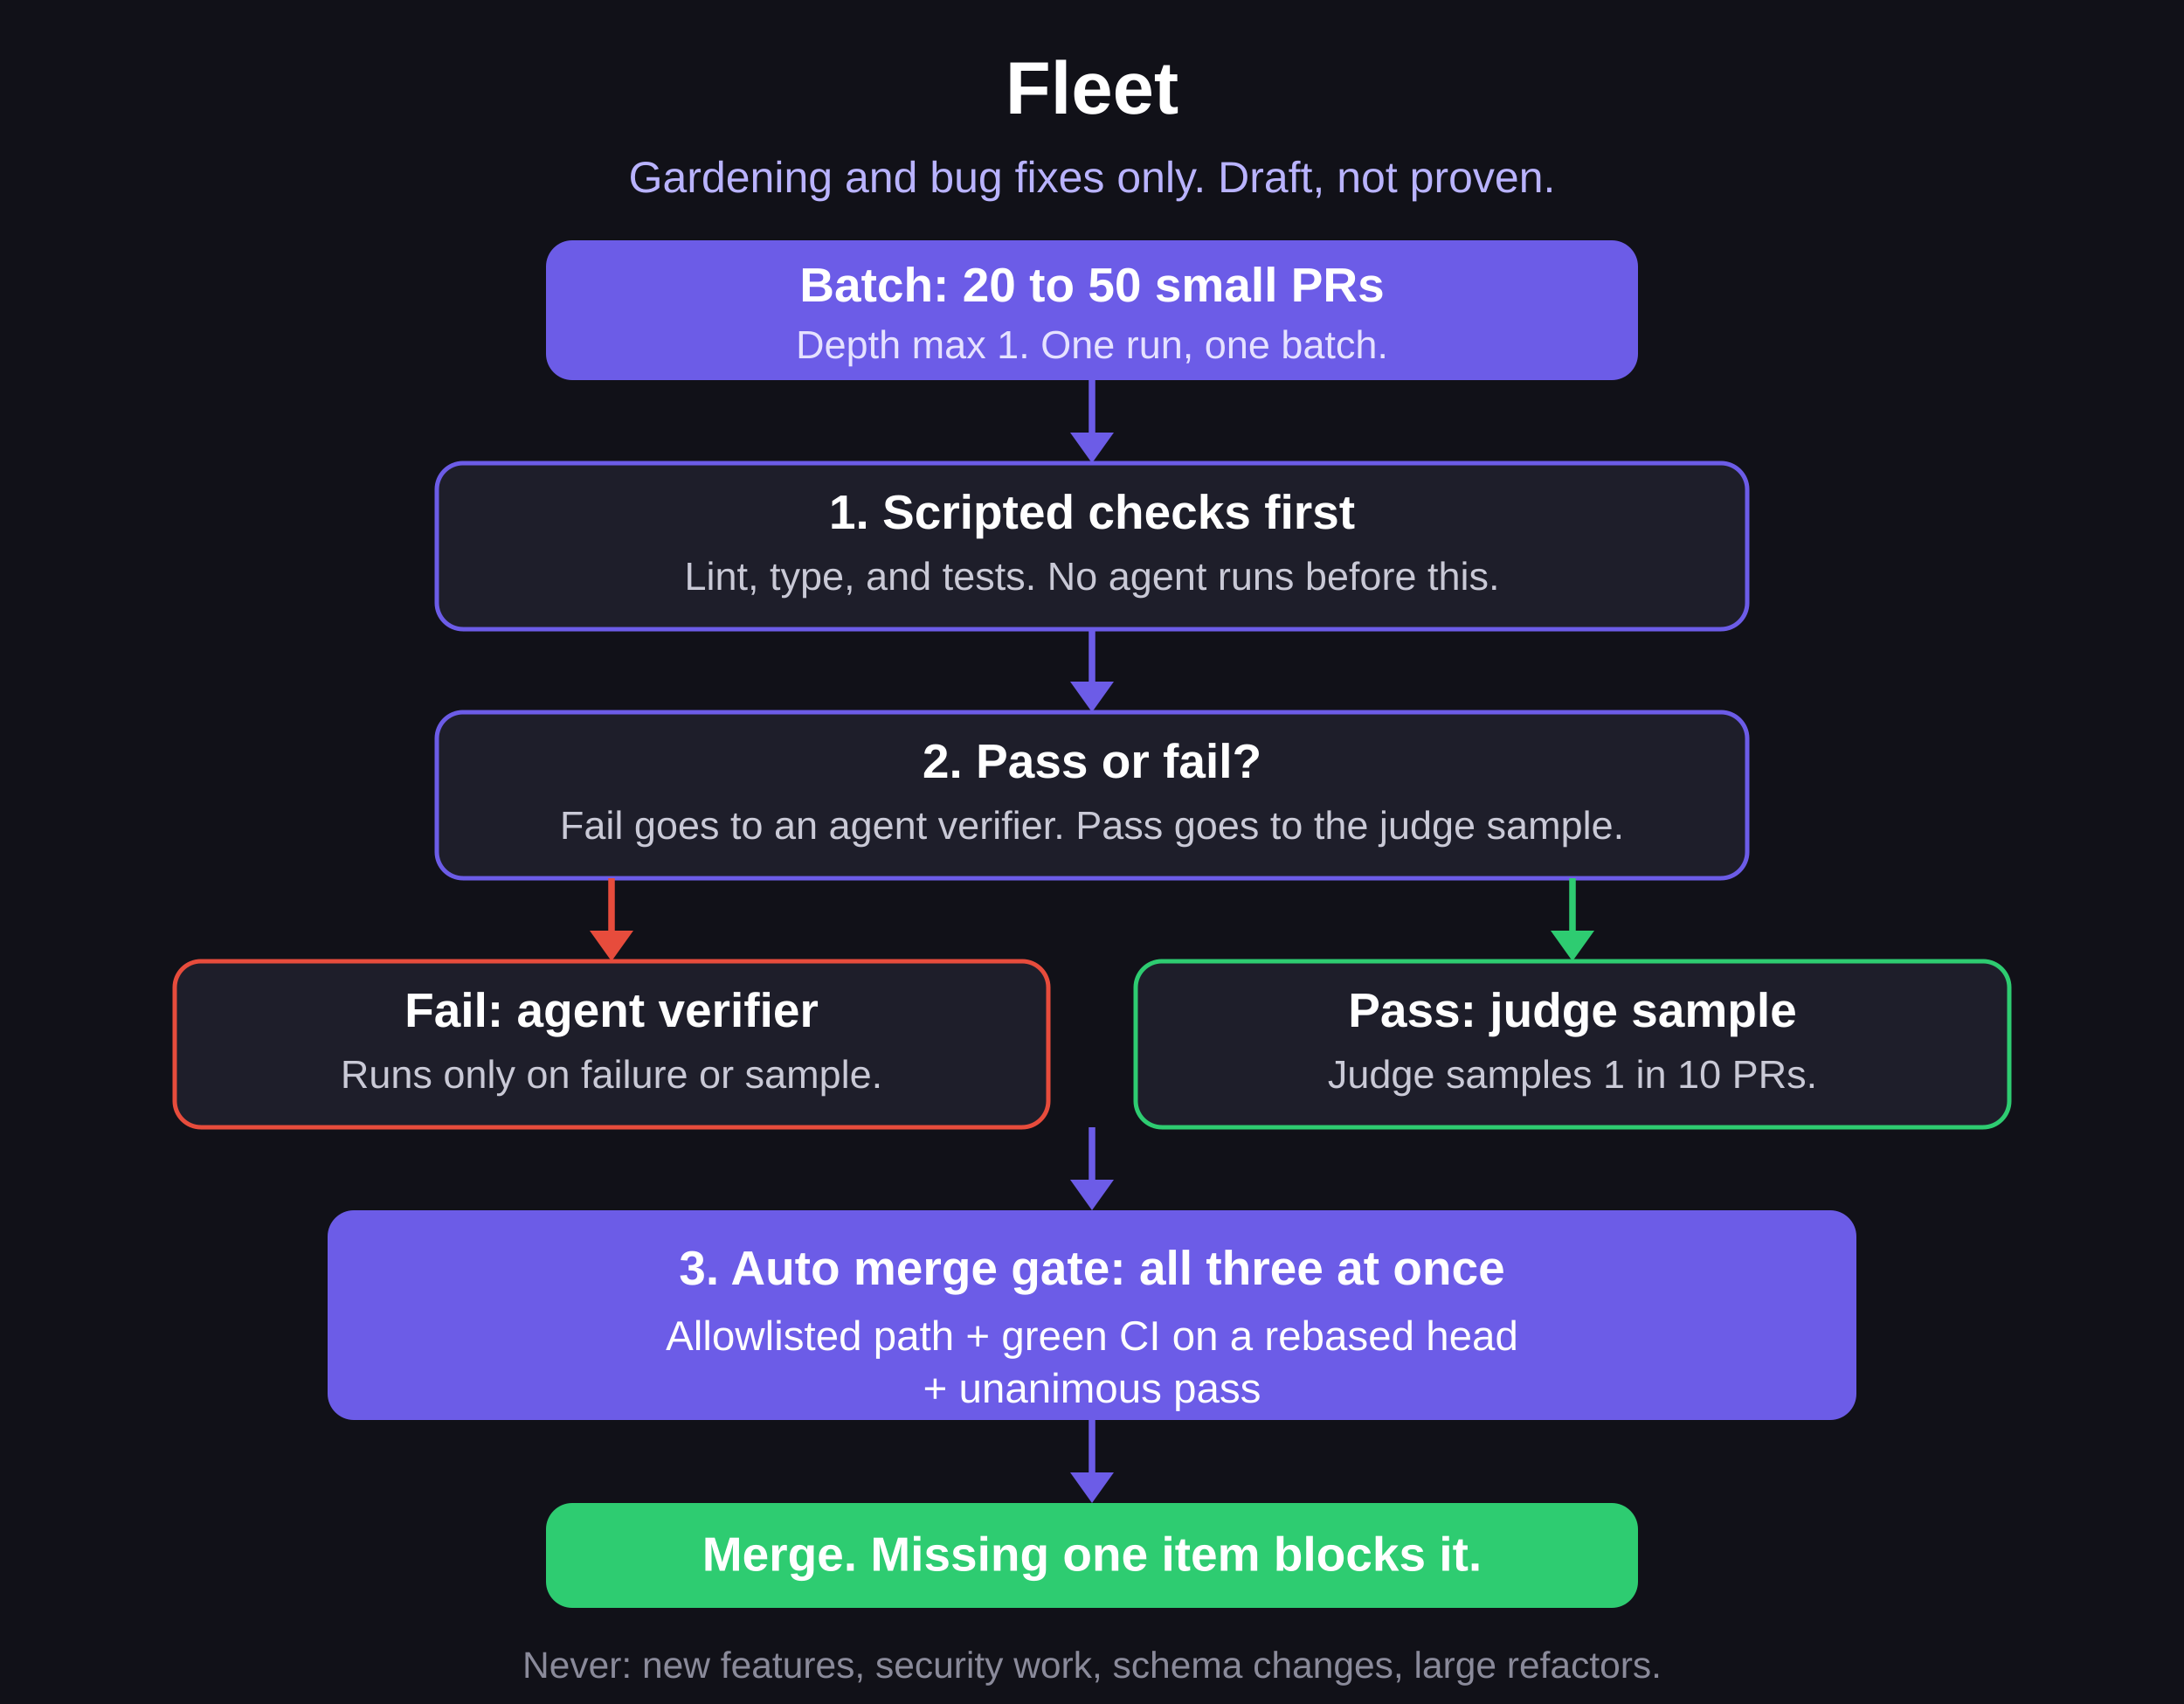
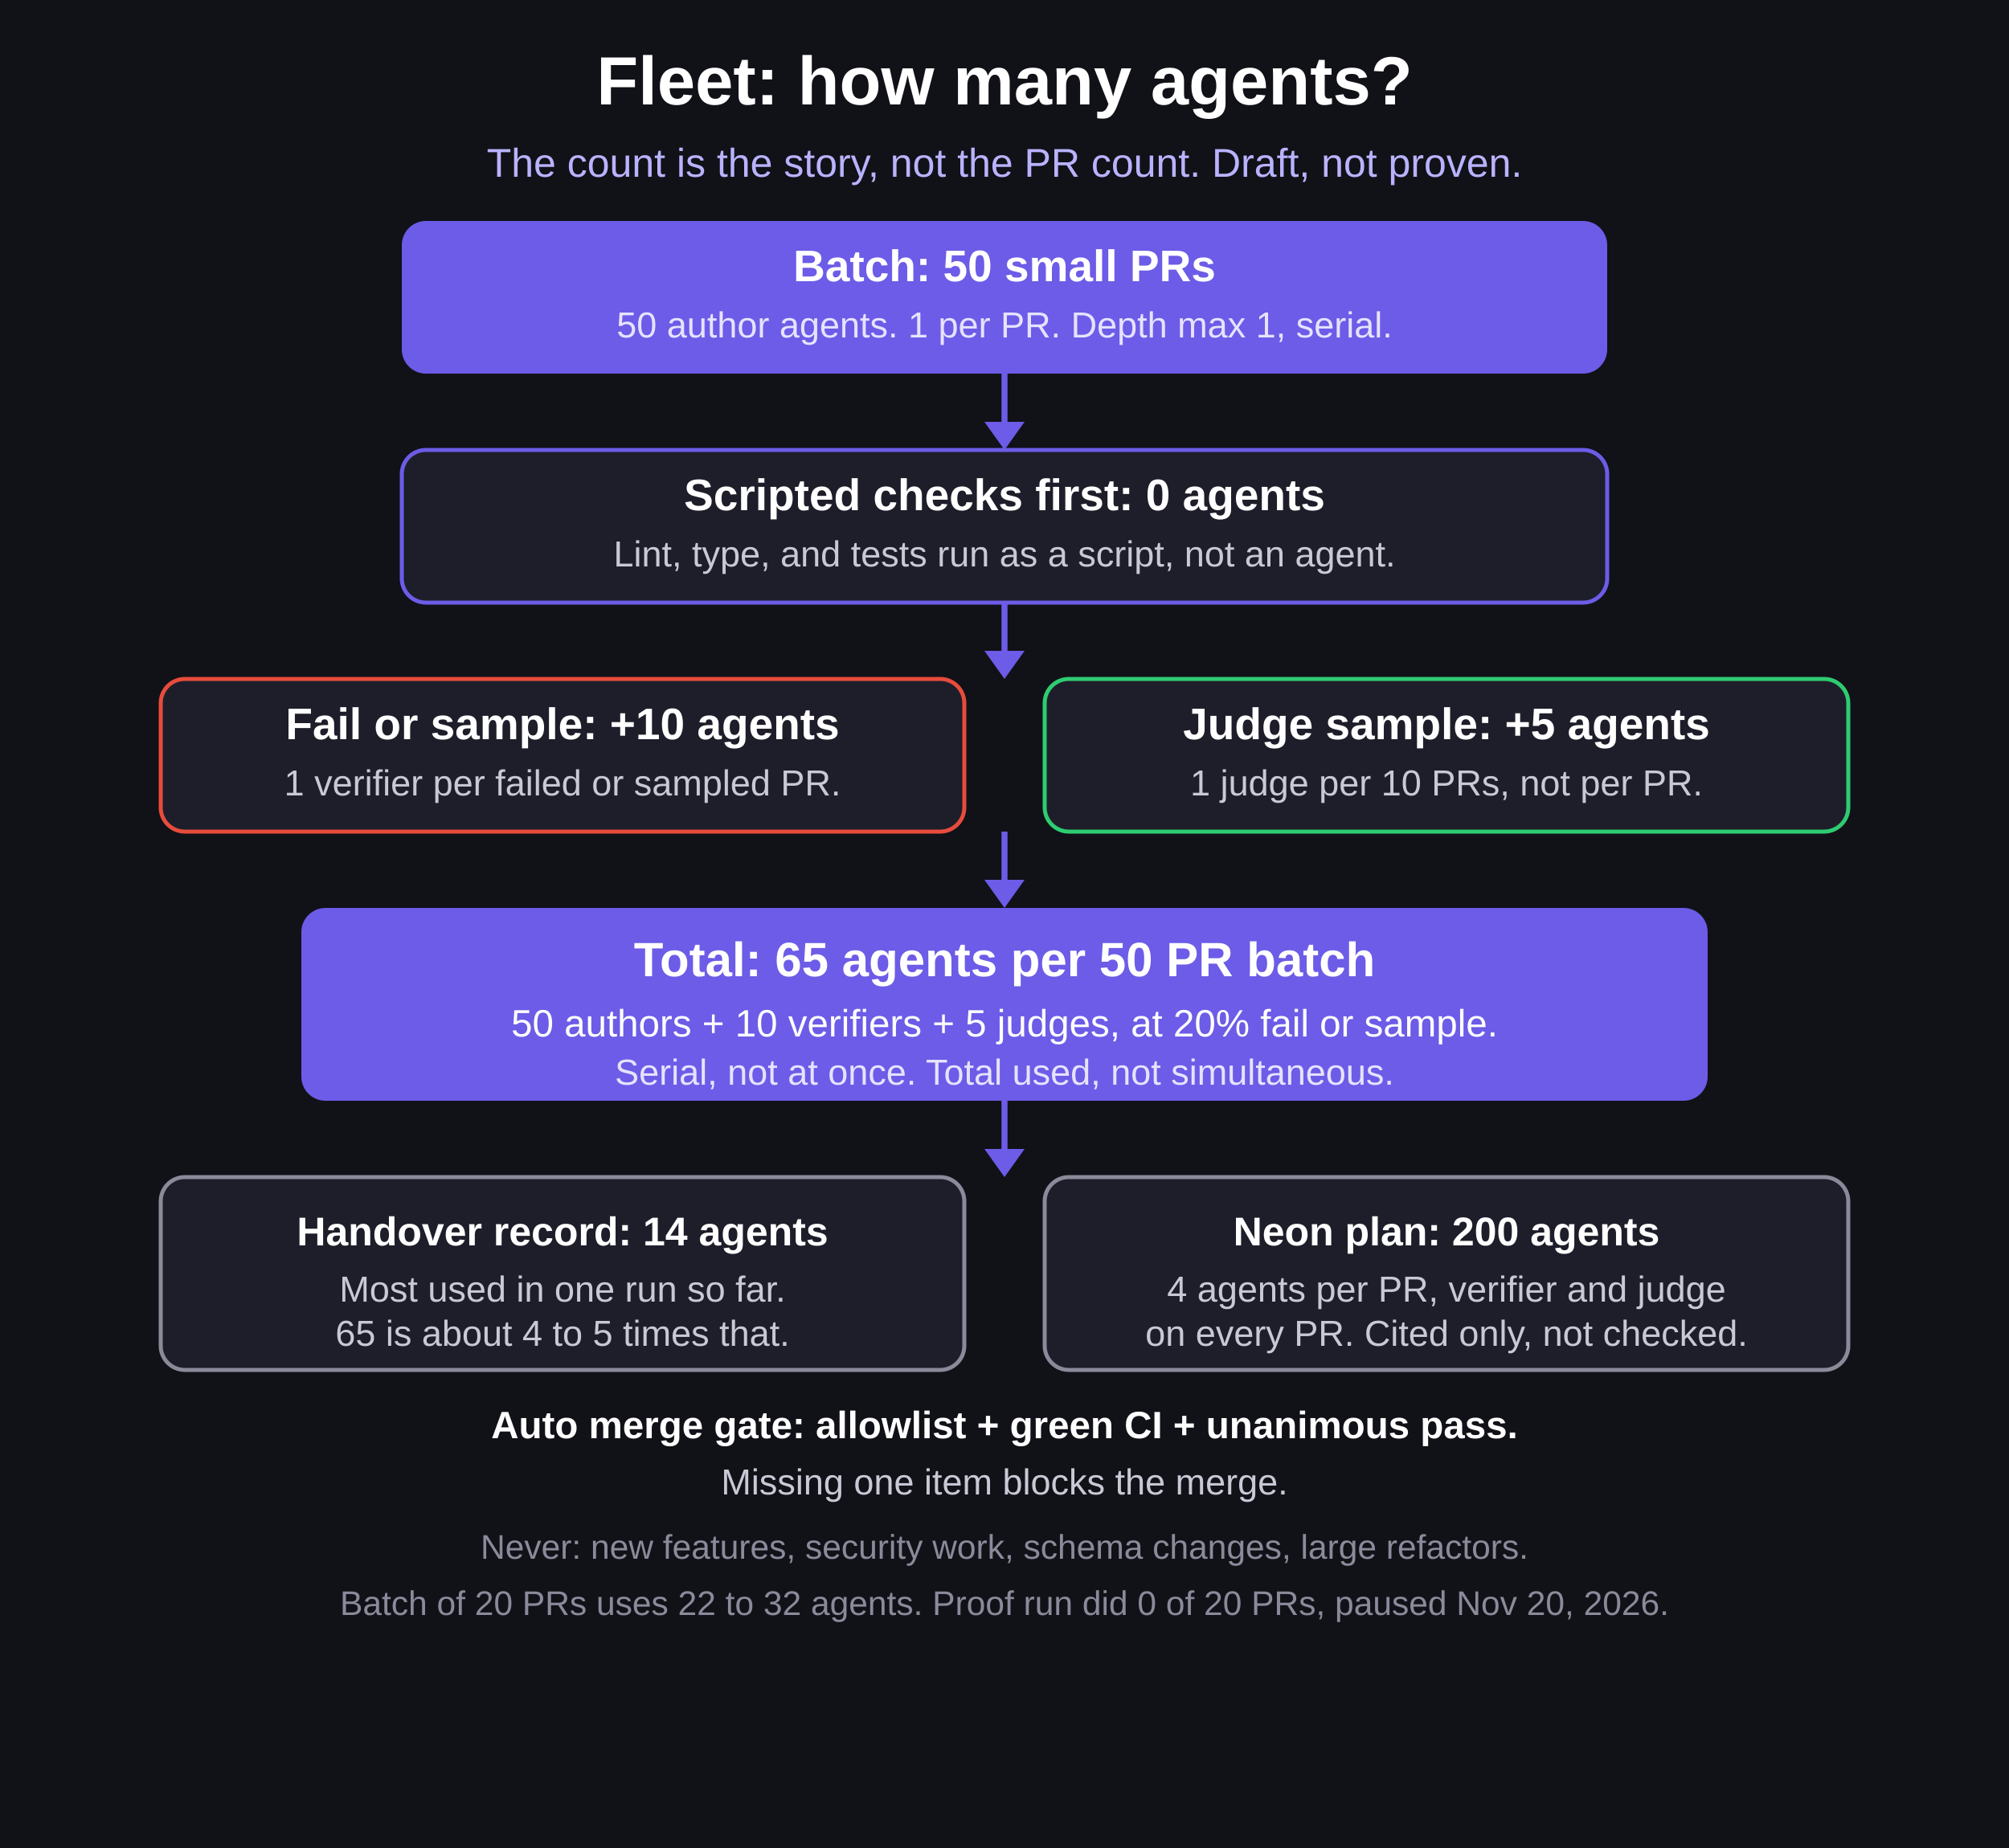
- <svg xmlns="http://www.w3.org/2000/svg" width="1000" height="780" viewBox="0 0 1000 780" role="img" aria-label="Fleet flow: batch of small PRs, scripted checks first, agent verifier on failure or sample, judge samples 1 in 10, auto merge gate">
-   <rect width="1000" height="780" fill="#111118" />
-   <text x="500" y="52" text-anchor="middle" font-family="Arial, Helvetica, sans-serif" font-size="34" font-weight="bold" fill="#ffffff">Fleet</text>
-   <text x="500" y="88" text-anchor="middle" font-family="Arial, Helvetica, sans-serif" font-size="20" fill="#b9b3ff">Gardening and bug fixes only. Draft, not proven.</text>
-   <rect x="250" y="110" width="500" height="64" rx="12" fill="#6c5ce7" />
-   <text x="500" y="138" text-anchor="middle" font-family="Arial, Helvetica, sans-serif" font-size="22" font-weight="bold" fill="#ffffff">Batch: 20 to 50 small PRs</text>
-   <text x="500" y="164" text-anchor="middle" font-family="Arial, Helvetica, sans-serif" font-size="18" fill="#e6e2ff">Depth max 1. One run, one batch.</text>
-   <line x1="500" y1="174" x2="500" y2="200" stroke="#6c5ce7" stroke-width="3" />
-   <polygon points="500,212 490,198 510,198" fill="#6c5ce7" />
-   <rect x="200" y="212" width="600" height="76" rx="12" fill="#1e1e2a" stroke="#6c5ce7" stroke-width="2" />
-   <text x="500" y="242" text-anchor="middle" font-family="Arial, Helvetica, sans-serif" font-size="22" font-weight="bold" fill="#ffffff">1. Scripted checks first</text>
-   <text x="500" y="270" text-anchor="middle" font-family="Arial, Helvetica, sans-serif" font-size="18" fill="#c9c9d6">Lint, type, and tests. No agent runs before this.</text>
-   <line x1="500" y1="288" x2="500" y2="314" stroke="#6c5ce7" stroke-width="3" />
-   <polygon points="500,326 490,312 510,312" fill="#6c5ce7" />
-   <rect x="200" y="326" width="600" height="76" rx="12" fill="#1e1e2a" stroke="#6c5ce7" stroke-width="2" />
-   <text x="500" y="356" text-anchor="middle" font-family="Arial, Helvetica, sans-serif" font-size="22" font-weight="bold" fill="#ffffff">2. Pass or fail?</text>
-   <text x="500" y="384" text-anchor="middle" font-family="Arial, Helvetica, sans-serif" font-size="18" fill="#c9c9d6">Fail goes to an agent verifier. Pass goes to the judge sample.</text>
-   <line x1="280" y1="402" x2="280" y2="428" stroke="#e74c3c" stroke-width="3" />
-   <polygon points="280,440 270,426 290,426" fill="#e74c3c" />
-   <line x1="720" y1="402" x2="720" y2="428" stroke="#2ecc71" stroke-width="3" />
-   <polygon points="720,440 710,426 730,426" fill="#2ecc71" />
-   <rect x="80" y="440" width="400" height="76" rx="12" fill="#1e1e2a" stroke="#e74c3c" stroke-width="2" />
-   <text x="280" y="470" text-anchor="middle" font-family="Arial, Helvetica, sans-serif" font-size="22" font-weight="bold" fill="#ffffff">Fail: agent verifier</text>
-   <text x="280" y="498" text-anchor="middle" font-family="Arial, Helvetica, sans-serif" font-size="18" fill="#c9c9d6">Runs only on failure or sample.</text>
-   <rect x="520" y="440" width="400" height="76" rx="12" fill="#1e1e2a" stroke="#2ecc71" stroke-width="2" />
-   <text x="720" y="470" text-anchor="middle" font-family="Arial, Helvetica, sans-serif" font-size="22" font-weight="bold" fill="#ffffff">Pass: judge sample</text>
-   <text x="720" y="498" text-anchor="middle" font-family="Arial, Helvetica, sans-serif" font-size="18" fill="#c9c9d6">Judge samples 1 in 10 PRs.</text>
-   <line x1="500" y1="516" x2="500" y2="542" stroke="#6c5ce7" stroke-width="3" />
-   <polygon points="500,554 490,540 510,540" fill="#6c5ce7" />
-   <rect x="150" y="554" width="700" height="96" rx="12" fill="#6c5ce7" />
-   <text x="500" y="588" text-anchor="middle" font-family="Arial, Helvetica, sans-serif" font-size="22" font-weight="bold" fill="#ffffff">3. Auto merge gate: all three at once</text>
-   <text x="500" y="618" text-anchor="middle" font-family="Arial, Helvetica, sans-serif" font-size="19" fill="#ffffff">Allowlisted path + green CI on a rebased head</text>
-   <text x="500" y="642" text-anchor="middle" font-family="Arial, Helvetica, sans-serif" font-size="19" fill="#ffffff">+ unanimous pass</text>
-   <line x1="500" y1="650" x2="500" y2="676" stroke="#6c5ce7" stroke-width="3" />
-   <polygon points="500,688 490,674 510,674" fill="#6c5ce7" />
-   <rect x="250" y="688" width="500" height="48" rx="12" fill="#2ecc71" />
-   <text x="500" y="719" text-anchor="middle" font-family="Arial, Helvetica, sans-serif" font-size="22" font-weight="bold" fill="#ffffff">Merge. Missing one item blocks it.</text>
-   <text x="500" y="768" text-anchor="middle" font-family="Arial, Helvetica, sans-serif" font-size="17" fill="#8a8a9a">Never: new features, security work, schema changes, large refactors.</text>
+ <svg xmlns="http://www.w3.org/2000/svg" width="1000" height="920" viewBox="0 0 1000 920" role="img" aria-label="Fleet agent count: 50 PR batch uses 65 agents at 20 percent fail or sample, versus 200 in the Neon plan and 14 in the Handover record">
+   <rect width="1000" height="920" fill="#111118" />
+   <text x="500" y="52" text-anchor="middle" font-family="Arial, Helvetica, sans-serif" font-size="34" font-weight="bold" fill="#ffffff">Fleet: how many agents?</text>
+   <text x="500" y="88" text-anchor="middle" font-family="Arial, Helvetica, sans-serif" font-size="20" fill="#b9b3ff">The count is the story, not the PR count. Draft, not proven.</text>
+   <rect x="200" y="110" width="600" height="76" rx="12" fill="#6c5ce7" />
+   <text x="500" y="140" text-anchor="middle" font-family="Arial, Helvetica, sans-serif" font-size="22" font-weight="bold" fill="#ffffff">Batch: 50 small PRs</text>
+   <text x="500" y="168" text-anchor="middle" font-family="Arial, Helvetica, sans-serif" font-size="18" fill="#e6e2ff">50 author agents. 1 per PR. Depth max 1, serial.</text>
+   <line x1="500" y1="186" x2="500" y2="212" stroke="#6c5ce7" stroke-width="3" />
+   <polygon points="500,224 490,210 510,210" fill="#6c5ce7" />
+   <rect x="200" y="224" width="600" height="76" rx="12" fill="#1e1e2a" stroke="#6c5ce7" stroke-width="2" />
+   <text x="500" y="254" text-anchor="middle" font-family="Arial, Helvetica, sans-serif" font-size="22" font-weight="bold" fill="#ffffff">Scripted checks first: 0 agents</text>
+   <text x="500" y="282" text-anchor="middle" font-family="Arial, Helvetica, sans-serif" font-size="18" fill="#c9c9d6">Lint, type, and tests run as a script, not an agent.</text>
+   <line x1="500" y1="300" x2="500" y2="326" stroke="#6c5ce7" stroke-width="3" />
+   <polygon points="500,338 490,324 510,324" fill="#6c5ce7" />
+   <rect x="80" y="338" width="400" height="76" rx="12" fill="#1e1e2a" stroke="#e74c3c" stroke-width="2" />
+   <text x="280" y="368" text-anchor="middle" font-family="Arial, Helvetica, sans-serif" font-size="22" font-weight="bold" fill="#ffffff">Fail or sample: +10 agents</text>
+   <text x="280" y="396" text-anchor="middle" font-family="Arial, Helvetica, sans-serif" font-size="18" fill="#c9c9d6">1 verifier per failed or sampled PR.</text>
+   <rect x="520" y="338" width="400" height="76" rx="12" fill="#1e1e2a" stroke="#2ecc71" stroke-width="2" />
+   <text x="720" y="368" text-anchor="middle" font-family="Arial, Helvetica, sans-serif" font-size="22" font-weight="bold" fill="#ffffff">Judge sample: +5 agents</text>
+   <text x="720" y="396" text-anchor="middle" font-family="Arial, Helvetica, sans-serif" font-size="18" fill="#c9c9d6">1 judge per 10 PRs, not per PR.</text>
+   <line x1="500" y1="414" x2="500" y2="440" stroke="#6c5ce7" stroke-width="3" />
+   <polygon points="500,452 490,438 510,438" fill="#6c5ce7" />
+   <rect x="150" y="452" width="700" height="96" rx="12" fill="#6c5ce7" />
+   <text x="500" y="486" text-anchor="middle" font-family="Arial, Helvetica, sans-serif" font-size="24" font-weight="bold" fill="#ffffff">Total: 65 agents per 50 PR batch</text>
+   <text x="500" y="516" text-anchor="middle" font-family="Arial, Helvetica, sans-serif" font-size="19" fill="#ffffff">50 authors + 10 verifiers + 5 judges, at 20% fail or sample.</text>
+   <text x="500" y="540" text-anchor="middle" font-family="Arial, Helvetica, sans-serif" font-size="18" fill="#e6e2ff">Serial, not at once. Total used, not simultaneous.</text>
+   <line x1="500" y1="548" x2="500" y2="574" stroke="#6c5ce7" stroke-width="3" />
+   <polygon points="500,586 490,572 510,572" fill="#6c5ce7" />
+   <rect x="80" y="586" width="400" height="96" rx="12" fill="#1e1e2a" stroke="#8a8a9a" stroke-width="2" />
+   <text x="280" y="620" text-anchor="middle" font-family="Arial, Helvetica, sans-serif" font-size="20" font-weight="bold" fill="#ffffff">Handover record: 14 agents</text>
+   <text x="280" y="648" text-anchor="middle" font-family="Arial, Helvetica, sans-serif" font-size="18" fill="#c9c9d6">Most used in one run so far.</text>
+   <text x="280" y="670" text-anchor="middle" font-family="Arial, Helvetica, sans-serif" font-size="18" fill="#c9c9d6">65 is about 4 to 5 times that.</text>
+   <rect x="520" y="586" width="400" height="96" rx="12" fill="#1e1e2a" stroke="#8a8a9a" stroke-width="2" />
+   <text x="720" y="620" text-anchor="middle" font-family="Arial, Helvetica, sans-serif" font-size="20" font-weight="bold" fill="#ffffff">Neon plan: 200 agents</text>
+   <text x="720" y="648" text-anchor="middle" font-family="Arial, Helvetica, sans-serif" font-size="18" fill="#c9c9d6">4 agents per PR, verifier and judge</text>
+   <text x="720" y="670" text-anchor="middle" font-family="Arial, Helvetica, sans-serif" font-size="18" fill="#c9c9d6">on every PR. Cited only, not checked.</text>
+   <text x="500" y="716" text-anchor="middle" font-family="Arial, Helvetica, sans-serif" font-size="19" font-weight="bold" fill="#ffffff">Auto merge gate: allowlist + green CI + unanimous pass.</text>
+   <text x="500" y="744" text-anchor="middle" font-family="Arial, Helvetica, sans-serif" font-size="18" fill="#c9c9d6">Missing one item blocks the merge.</text>
+   <text x="500" y="776" text-anchor="middle" font-family="Arial, Helvetica, sans-serif" font-size="17" fill="#8a8a9a">Never: new features, security work, schema changes, large refactors.</text>
+   <text x="500" y="804" text-anchor="middle" font-family="Arial, Helvetica, sans-serif" font-size="17" fill="#8a8a9a">Batch of 20 PRs uses 22 to 32 agents. Proof run did 0 of 20 PRs, paused Nov 20, 2026.</text>
</svg>
